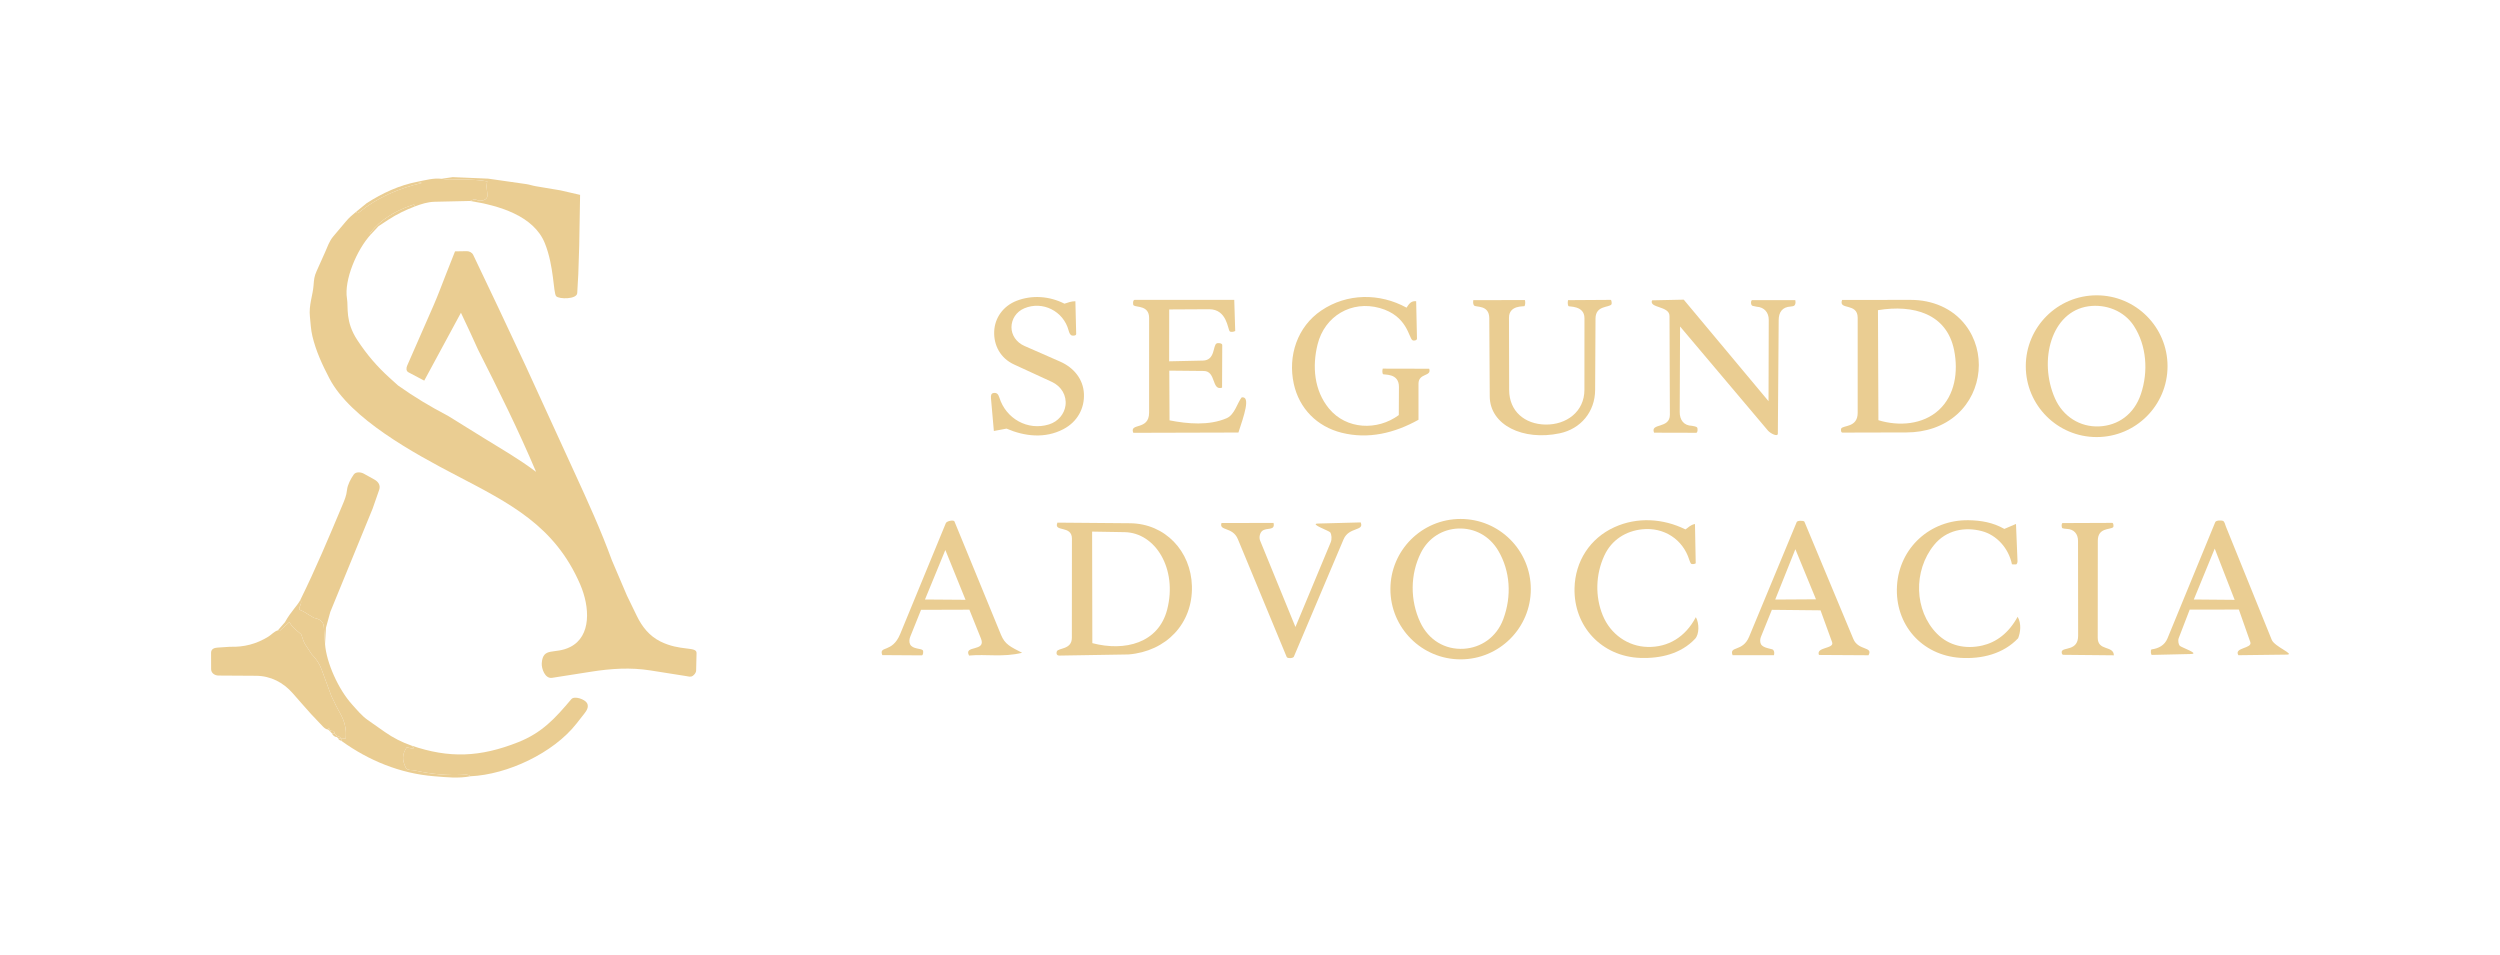
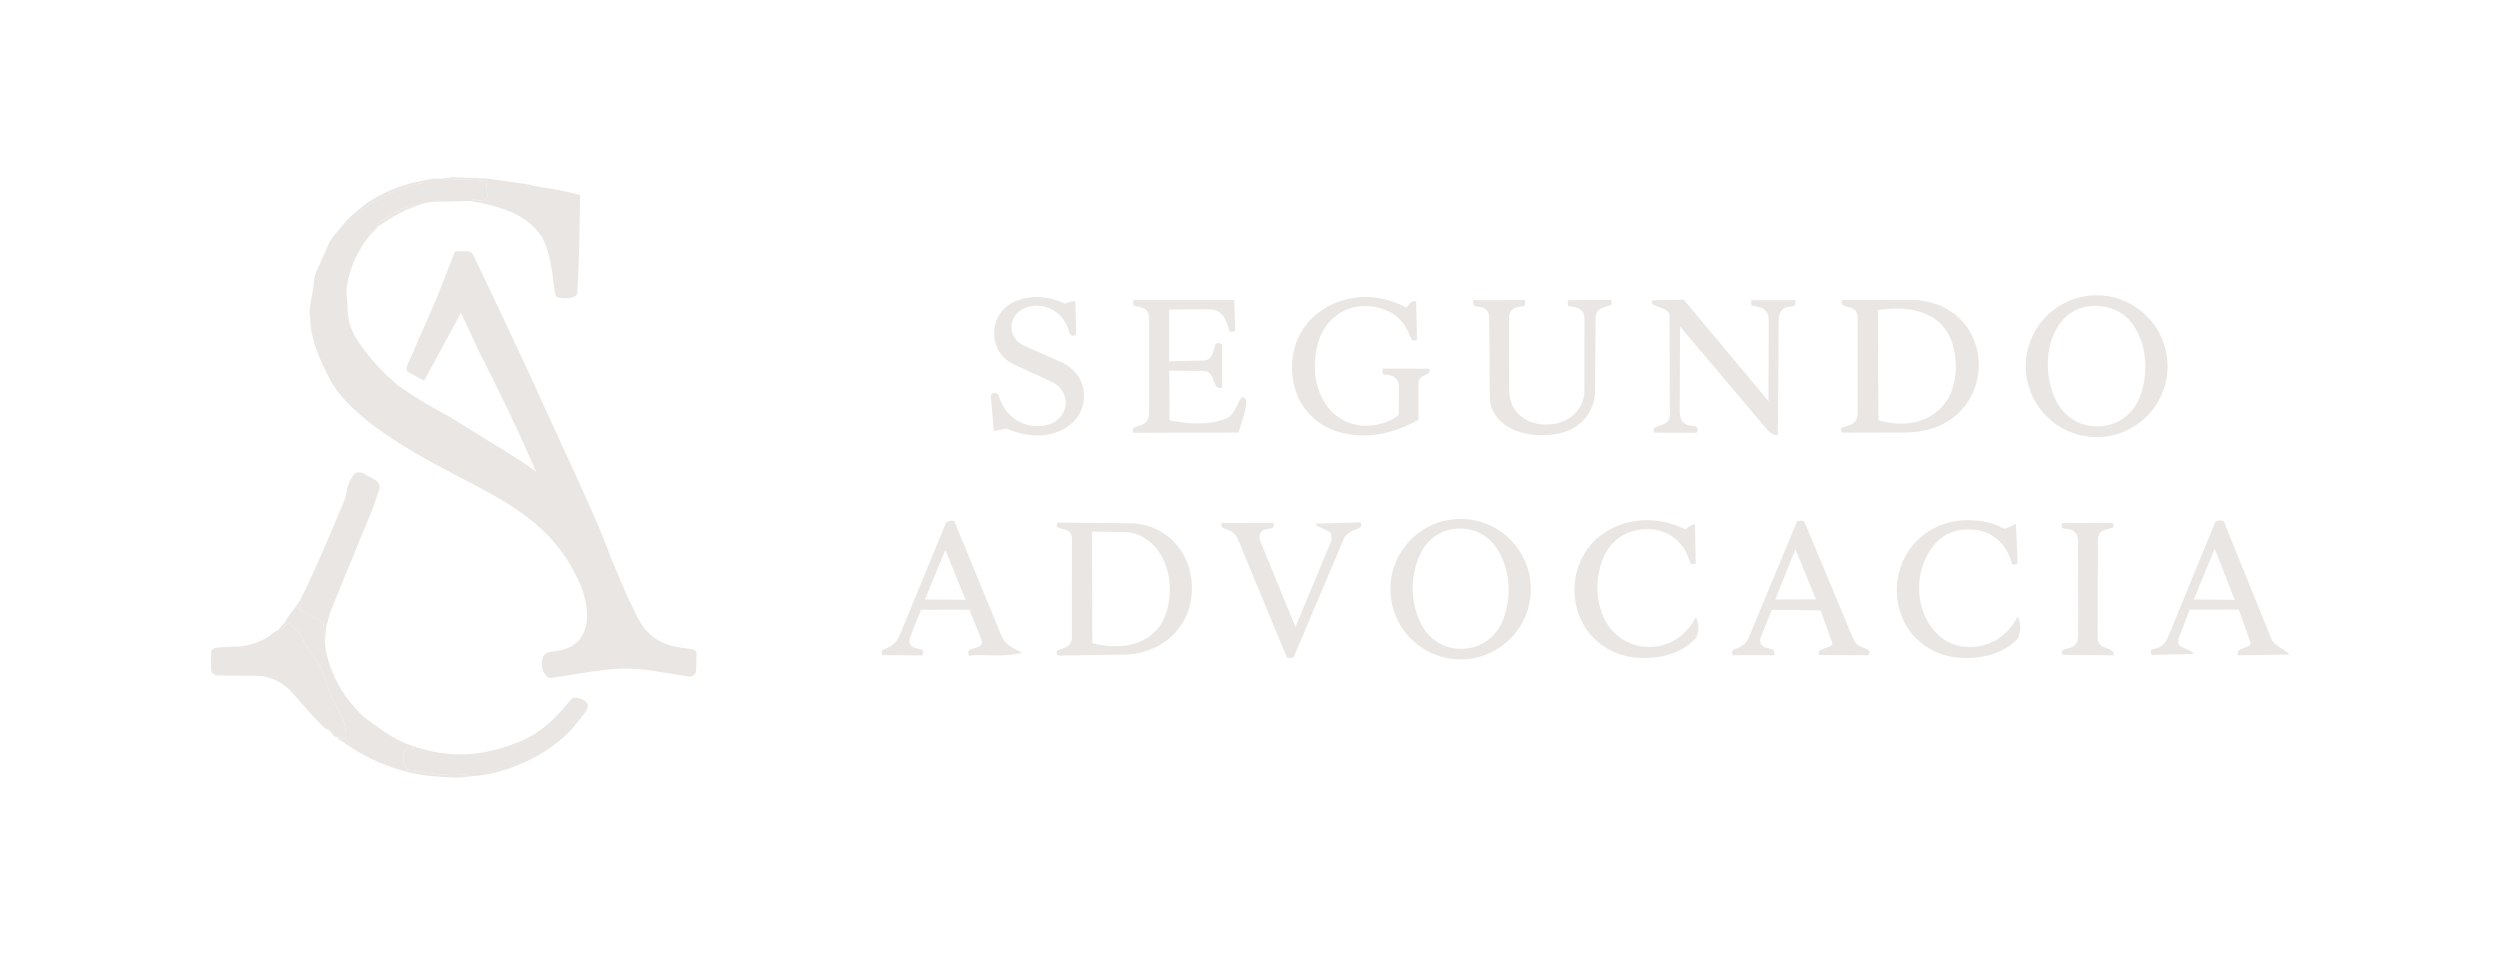
<svg xmlns="http://www.w3.org/2000/svg" id="Camada_1" data-name="Camada 1" viewBox="0 0 1829.36 698.59">
  <defs>
    <style>
      .cls-1 {
-         fill: #eacd92;
+         fill: #eae6e4;
      }
    </style>
  </defs>
  <g>
    <path class="cls-1" d="M323.07,130.83l5.44.68c9.66-.25,18.63-.37,28.07,1.22-1.17,4.08.2,7.47.04,10.68s-5.39,4.17-7.7,2.91c-2.29-1.24-3.83.71-4.99.74l-25.89.58c-5.13.12-9.86,1.67-14.52,3.44.27-1.08-.61-1.46-1.2-1.26l-1.71.59c-10.96,3.75-22.37,10.46-29.34,19.67-1.02,0-.74,1.27.2,1.34-10.45,11.24-19.81,33.67-17.57,47.04,1.1,6.61-1.45,16.71,7.61,30.46,7,10.62,14.17,19.03,23.49,27.48l6.23,5.64c11.78,8.37,23.76,15.57,36.58,22.25l26.78,16.6c12.76,7.91,25.29,15.02,37.68,24.39-13.12-30.96-27.53-59.94-42.48-89.46l-5.52-12.1-6.98-14.87-26.86,49.68-11.52-6.08c-1.85-.98-1.72-3.15-.96-4.9l19.38-44.24c3.3-7.54,5.92-14.79,8.94-22.42l6.69-16.95,8.61-.15c1.74-.03,3.86.96,4.7,2.73l18.36,38.56,19.75,42.08,36.16,78.92c9.8,21.37,19.19,41.93,27.22,63.95l11.02,25.84,7.2,14.82c3.91,8.06,9.23,14.71,17.3,18.72,14.56,7.22,26.54,3.43,26.42,8.45l-.31,12.77c-.04,1.79-1.48,3.2-2.42,3.88-1.51,1.09-2.93.52-4.75.23l-26.3-4.16c-14.59-2.31-28.75-1.36-43.29.92l-28.64,4.5c-5.21.81-7.85-6.81-7.56-10.77.89-12.16,9.53-6.11,20.82-11.8,15.65-7.9,14.38-29.37,7.32-45.74-18.66-43.23-51.76-59.47-91.2-80.09-30.41-15.89-76.9-41.15-92.31-70.66-5.25-10.06-9.81-19.89-12.46-30.91-1.15-4.81-1.3-9.39-1.81-14.13-.95-8.71,2.13-15.73,2.66-23.14.3-4.15.51-6.55,2.18-10.26l6.24-13.93c1.88-4.18,3-8.02,6.07-11.66l9.24-10.95c2.26-2.68,4.51-4.61,7.16-6.78.91,1.16,1.54.88,2.64,0,13.46-10.83,29.07-17.38,45.5-21.24-1.04-1.08-2.35-.36-2.83-.99C311.38,131.84,317.35,130.11,323.07,130.83Z" />
    <path class="cls-1" d="M249.44,540.2c-.47-1-1.85-1.35-2.89-1.72-.19-.38-.6-.65-.89-.94l-.94-.92c.11-.59-.18-1.56-.67-1.63l-2.07-.29c-.31-.04-.74-.99-.91-1.34-.3-.62-1.18-.36-.99.49-1.47-.12-2.75-1.11-3.98-2.41l-8.49-8.96-6.5-7.32-6.88-7.85c-6.93-7.91-16.15-12.74-26.87-12.81l-27.41-.17c-2.75-.01-5.45-1.73-5.46-4.66l-.04-11.99c0-2.6,2.01-3.63,4.61-3.8l9.3-.61c10.11.32,19.18-1.96,28.01-7.42,2.35-1.45,4.25-3.81,6.95-4.6.06.21.93.77,1.33.4l7.17-6.51c1.91,4.2,5.54,6.2,8.56,9.04.91,2.08,1.49,5.1,2.94,7.31l4.71,7.2c3.33,3.4,5.66,6.71,7.32,11.24l7.18,19.51,3.3,6.78c3.3,6.8,8.19,12.26,7.16,24.09L249.44,540.2Z" />
    <polygon class="cls-1" points="241.96 535.71 241.05 534.78 241.98 534.7 241.96 535.71" />
    <path class="cls-1" d="M244.72,536.62l.94.92c.25.27.56.77.89.94.1.21.05.66.02.9-1.72-.09-3.03-1.19-3.7-2.75h1.85Z" />
    <path class="cls-1" d="M249.44,540.2l.68,2.13c-.85-.62-2.29-.6-2.65-2.03L249.44,540.2Z" />
    <path class="cls-1" d="M343.93,147.06c1.16-.03,2.7-1.98,4.99-.74,2.31,1.26,7.53.39,7.7-2.91s-1.21-6.6-.04-10.68c-9.44-1.59-18.41-1.47-28.07-1.22l-5.44-.68,8.21-1.22,25.92,1.11,28,4.01c2.29.33,4.35,1.12,6.88,1.54l18.01,3.02,14.39,3.31-.64,37.14-.67,20.73c-.15,4.68-.63,9.12-.78,13.91s-13.48,4.62-15.42,2.35c-2.17-2.53-1.47-21.77-8.24-38.66C390.59,157.74,364.76,150.3,343.93,147.06Z" />
    <path class="cls-1" d="M237.85,471.27l-.88-12.56c-.31-4.38-3.59-5.85-7.27-6.6l-7.97-4.83c-.93-.56-2.42-.8-2.65-1.48-.61-1.78,2.44-4.29.8-7.04,11.04-22.35,20.69-45.34,30.47-68.65,1.72-4.12,3.12-7.15,3.6-11.73.38-3.65,2.72-8.03,4.86-11.1,1.61-2.33,5.38-1.79,7.35-.7l7.74,4.29c2.98,1.65,4.71,4.25,3.55,7.59l-4.79,13.74-30.97,75.58-3.16,11.5L237.85,471.27Z" />
    <path class="cls-1" d="M344.25,568.03c-.79-.78-2.11-1.27-3.65-1.17-12.78.81-24.73-.33-37.19-3.11-1.89-.42-5.43.18-6.5-2.05-2.78-5.77-2.66-9.59.68-14.82,1.75.21,3.05,1.1,5.35.59l-1.96-1.93c27.75,9.51,50.35,8.58,78.16-2.43,17.56-6.96,27.08-17.47,38.92-31.48,2.28-2.7,9.95.08,11.5,2.87,1.63,2.94-.61,5.92-1.99,7.68l-5.74,7.32C404.95,551.05,371.31,566.79,344.25,568.03Z" />
    <path class="cls-1" d="M237.85,471.27c.98,13.76,9.87,33.29,19.76,44.21,3.6,3.98,7.09,8.3,11.5,11.39l12.53,8.79c6.03,4.23,12.68,7.6,19.34,9.88l1.96,1.93c-2.3.51-3.6-.38-5.35-.59-3.34,5.23-3.46,9.05-.68,14.82,1.07,2.23,4.61,1.63,6.5,2.05,12.46,2.78,24.41,3.92,37.19,3.11,1.54-.1,2.86.39,3.65,1.17-8.84,1.71-17.36.73-26.87-.04-24.54-2-47.71-11.53-67.26-25.66l-.68-2.13,3.55.11c1.03-11.83-3.86-17.29-7.16-24.09l-3.3-6.78-7.18-19.51c-1.66-4.53-3.99-7.84-7.32-11.24l-4.71-7.2c-1.45-2.21-2.03-5.23-2.94-7.31-3.02-2.84-6.65-4.84-8.56-9.04l-7.17,6.51c-.4.37-1.27-.19-1.33-.4l5.17-5.93c4.63-8.31,9.15-12.02,11.39-16.56,1.64,2.75-1.41,5.26-.8,7.04.23.68,1.72.92,2.65,1.48l7.97,4.83c3.68.75,6.96,2.22,7.27,6.6L237.85,471.27Z" />
    <path class="cls-1" d="M241.98,534.7l-.93.08-.97-.93c-.19-.85.69-1.11.99-.49C241.24,533.71,241.67,534.66,241.98,534.7Z" />
    <path class="cls-1" d="M244.72,536.62h-1.85c-.14-.32-.65-.65-.91-.91l.02-1.01,2.07.29C244.54,535.06,244.83,536.03,244.72,536.62Z" />
    <path class="cls-1" d="M245.66,537.54l-.94-.92L245.66,537.54Z" />
    <path class="cls-1" d="M246.55,538.48c-.33-.17-.64-.67-.89-.94C245.95,537.83,246.36,538.1,246.55,538.48Z" />
    <path class="cls-1" d="M249.44,540.2l-1.97.1-.9-.92c.03-.24.08-.69-.02-.9C247.59,538.85,248.97,539.2,249.44,540.2Z" />
    <path class="cls-1" d="M305.65,132.95c.48.63,1.79-.09,2.83.99-16.43,3.86-32.04,10.41-45.5,21.24-1.1.88-1.73,1.16-2.64,0l8-6.54C280.07,141.17,292.17,135.56,305.65,132.95Z" />
    <path class="cls-1" d="M303.52,151.08c-6.8,2.6-13.07,5.59-19.32,9.68l-7.19,4.71-5.54,5.95c-.94-.07-1.22-1.34-.2-1.34,6.97-9.21,18.38-15.92,29.34-19.67l1.71-.59C302.91,149.62,303.79,150,303.52,151.08Z" />
  </g>
  <g>
    <path class="cls-1" d="M775.25,479.72c-2.36.04-2.32-1.94-1.94-3.02.99-2.76,11.01-1.14,11.01-10.01l.06-72.53c.01-10.16-13.72-4.46-10.6-11.73l53.04.45c25.89.21,44.69,20.53,45.36,45.99.73,27.42-18.79,47.78-46.39,50.02L775.25,479.72ZM854.09,445.96c7.59-29.57-8.46-56.17-31.21-56.56l-23.73-.41.16,81.63C823.05,476.86,847.75,470.67,854.09,445.96Z" />
    <path class="cls-1" d="M1120.16,431.11c0,28.37-23,51.37-51.37,51.37s-51.37-23-51.37-51.37,22.99-51.37,51.37-51.37S1120.16,402.74,1120.16,431.11ZM1100.02,453.06c6.26-16.86,5.13-35.1-3.62-50.01-6.45-11-17.53-16.84-29.61-16.29-11.14.51-21.5,6.66-27.06,17.74-7.92,15.79-7.96,34.86-.47,50.85,6.1,13.01,18.13,20.22,31.85,19.38C1083.54,473.97,1095.04,466.47,1100.02,453.06Z" />
    <path class="cls-1" d="M1415.26,398.76c-15.4,18.93-14.58,48.03,2.09,64.92,8.83,8.95,21.02,11.48,33.2,8.68,10.23-2.36,19.33-9.08,25.85-21.05,2.97,5.14,1.98,11.7.35,15.72-10.84,11.47-26.67,15.36-42.3,14.34-28.26-1.86-47.98-24.39-46.34-52.6,1.62-27.83,24.22-48.54,52.34-48.1,9.26.15,17.83,1.61,26.21,6.36l8.53-3.63,1.11,27.24c.05,1.02-.54,2.37-1.05,2.36l-3.01-.04c-2.46-11.96-11.27-21.44-21.9-24.28C1437.65,385.29,1424.12,387.86,1415.26,398.76Z" />
    <path class="cls-1" d="M1332.16,446.6l-35.61-.37-8,19.77c-.75,1.85-.71,3.88-.04,5.25.83,1.68,2.93,2.54,5.41,3.16l2.96.74c.84.21,1.86,1.68,1.2,4.27l-30.27.02c-2.7-7.03,7.38-2.12,12.09-13.49l34.86-83.99c.44-1.08,4.79-1.18,5.58-.28l35.84,85.92c3.63,8.68,14.69,5.34,11.09,11.88l-36.26-.22c-2.4-5.98,11.45-4.32,9.63-9.33L1332.16,446.6ZM1328.83,438.54l-15.08-36.67-14.75,36.86L1328.83,438.54Z" />
    <path class="cls-1" d="M1173.94,406.57c-6.44,13.99-6.72,29.94-1.21,43.54,5.74,14.17,18.73,22.95,32.85,23.28,15.06.37,27.72-7.22,35.35-21.79,2.66,4.74,2.44,12.64-.54,15.82-10.35,11.03-25.36,14.52-40.05,14.01-28.2-.98-48.88-22.97-48.19-51.11.48-19.52,11.2-36.38,29.2-44.56,16.64-7.56,35.5-6.48,51.97,1.64,2.37-1.58,3.56-3.27,6.97-3.97l.54,28.6c.02.72-3.04,1.04-3.47.38-.37-.56-.78-1.27-1.21-2.66-4.67-15.11-18.57-24.09-34.44-22.44C1189.83,388.53,1179.31,394.91,1173.94,406.57Z" />
    <path class="cls-1" d="M709.33,446.13l-35.36.11-7.88,19.61c-.78,1.93-.91,4.07-.12,5.65,1.77,3.58,8.19,2.92,9.27,4.31.61.78.29,3.76-.7,3.75l-28.93-.19c-2.75-7.18,7.22-1.16,13.1-15.44l33.4-81.12c.63-1.54,5.4-2.53,6.26-1.36l34.1,83.06c2.93,7.14,6.98,8.78,15.47,13.16-14.17,3.47-26.21.82-38.83,2.03-4.3-7.86,12.68-2.53,8.74-12.36L709.33,446.13ZM706.52,438.9l-14.77-36.45-14.9,36.23L706.52,438.9Z" />
    <path class="cls-1" d="M964.41,383.1l31.24-.83c2.91,6.53-8.58,3.1-12.52,12.42l-36.35,85.82c-.55,1.3-4.74,1.44-5.25.23l-35.74-86.25c-3.83-9.23-14-5.76-11.96-11.79l38.08-.04c1.34,6.06-5.08,3.05-8.39,5.91-1.52,1.32-2.44,4.55-1.43,7.03l25.84,63.19,25.81-61.96c.96-2.32.7-5.64-.34-7.26C972.64,388.39,957.85,383.28,964.41,383.1Z" />
    <path class="cls-1" d="M1638.27,446.03l-35.98.06-8.02,20.83c-.72,1.88-.14,4.6.74,5.62.98,1.13,14.96,5.88,8.19,6.03l-28.56.66c-.87-.03-1.05-3.68-.29-4.03,5.17-.68,9.59-2.95,11.69-8.06l35.02-85.22c.94-1.28,4.39-1.22,5.46-.82,1.33.49,1.54,2.41,2.31,4.31l33.49,82.75c2.05,5.07,17.44,10.77,11.04,10.85l-35.45.44c-3.47-5.8,10.46-4.73,8.74-9.61L1638.27,446.03ZM1635.19,438.94l-14.58-37.5-15.3,37.24L1635.19,438.94Z" />
    <path class="cls-1" d="M1546.81,479.52l-36.99-.36c-1.21-.01-1.3-1.95-1.13-2.48,1.02-3.29,11.98-.14,11.97-11.51l-.08-69.39c0-5.13-3.03-8.61-8.24-8.76-.92-.03-2.52-.25-3.09-.47-.83-.33-.92-3.42-.04-3.79l36.41-.15c.9,0,1.24,2.72.59,3.25-2.29,1.86-11.14.15-11.15,9.83l-.06,71C1534.99,476.62,1546.62,472.15,1546.81,479.52Z" />
    <g>
      <path class="cls-1" d="M1348.18,316.55c-1.25,0-1.16-2.44-.91-2.93,1.34-2.61,12.08-.53,12.08-11.57v-69.49c0-11.42-14.34-5.27-11.41-13.09l50.25-.03c15.52-.01,30.5,5.99,40.06,18.46,15.03,19.61,12.38,48.39-5.89,65.05-10.14,9.26-23.59,13.45-37.14,13.48L1348.18,316.55ZM1429.91,256.24c-5.36-26.71-29.66-33.57-55.72-29.28l.32,80.52c14.98,4.59,32.55,3.29,44.24-7.47C1430.48,289.21,1433.09,272.08,1429.91,256.24Z" />
      <path class="cls-1" d="M1586.08,267.96c0,28.64-23.22,51.86-51.86,51.86s-51.86-23.22-51.86-51.86,23.22-51.86,51.86-51.86S1586.08,239.32,1586.08,267.96ZM1566.61,288.29c5.54-16.56,4.14-35.45-5.14-49.79-7.25-11.18-20.66-16.16-33.28-14.37-27.21,3.86-36.68,39.76-24.5,67.35,5.91,13.38,18.43,21.13,32.26,20.54C1549.85,311.43,1561.63,303.22,1566.61,288.29Z" />
      <path class="cls-1" d="M1293.65,315.04l-64.27-76.13-.26,62.65c-.02,5.64,2.88,9.86,8.99,10.03,1.1.19,2.97.52,3.61,1.07.8.68.56,4.04-.5,4.03l-30.86-.08c-3.03-7.34,11.59-2.59,11.56-13.12l-.27-72.27c-.02-7.48-15.21-5.64-12.77-11.46l23.19-.49,62.04,74.29.16-59.52c.02-5.42-3.3-9.26-8.82-9.6l-2.92-.61c-1.67-.34-1.46-4.2-.41-4.2h31.57c.54,2.3-.19,3.51-.74,3.99-.45.4-1.7.63-2.58.68-6.26.34-8.79,4.19-8.83,9.88l-.61,83.09C1300.91,319.98,1295.42,317.14,1293.65,315.04Z" />
      <path class="cls-1" d="M1023.67,283.14c.05-10.55-11.24-8.56-11.73-9.43-.35-.64-.64-2.12-.13-3.97l34.01.08c1.95,5.94-7.84,2.92-7.85,11.01v26.33c-17.62,9.82-36.7,14.39-56.22,9.5-18.03-4.52-31.08-17.7-35.03-35.81-4.46-20.43,2.55-41.76,20.12-53.63,18.85-12.73,42.63-12.92,62.39-2.09,1.86-2.82,3.28-5.04,7.04-4.74l.59,27.37c.03,1.32-2.24,1.82-3.28,1.19-2.83-1.73-3.61-17.87-23.99-23.56-20.56-5.73-40.24,5.76-45.44,26.56-4.03,16.1-2.57,33.73,8.27,46.94,12.75,15.54,35.52,16.4,51.14,4.84L1023.67,283.14Z" />
      <path class="cls-1" d="M880.87,271.46l-25.25-.25.18,36.38c13.24,2.59,28.84,4.01,41.8-1.57,5.85-2.52,7.85-11.32,10.98-15.24,6.77-1.06,1.71,13.33-2.37,25.72l-76.93.21c-3.07-7.6,11.56-1.43,11.57-14.76l.01-69.28c0-9.26-9.15-7.68-11.25-9.14-.87-.61-.64-4.09.6-4.09h72.95s.7,22.78.7,22.78c-1.49.76-3.35.89-4.04.17-1.48-1.54-1.99-16.19-15.09-16.11l-29.17.16-.05,37.95,24.73-.54c9.11-.2,7.16-11.05,10.01-12.53,1.11-.58,4.13-.21,4.12,1.14l-.13,31.22C886.45,286.15,890.02,271.55,880.87,271.46Z" />
      <path class="cls-1" d="M1147.4,219.63l31.21-.2c.62,0,.95,2.74.59,3.25-1.8,2.57-11.64.64-11.69,10.43l-.28,52.28c-.09,15.91-10.47,28.42-25.9,31.68-26.91,5.68-51.09-6.05-51.22-27l-.34-57.23c-.05-9.99-9.79-7.79-11.11-9.3-.42-.47-.98-1.68-.58-3.91l37.8-.06c.43,2.14.07,3.87-.34,4.43-.32.44-11.38-.96-11.35,8.54l.12,52.82c.04,15.59,11.42,25.05,26.57,25.31,15.27.27,28.5-9.39,28.51-25.4l.03-52.45c0-9.4-11.34-8.21-11.72-8.82S1146.95,221.74,1147.4,219.63Z" />
      <path class="cls-1" d="M778.1,314.05c-13.37,6.99-28.25,5.34-41.58-.42l-9.27,1.75-2.11-23.9c-.21-2.32.21-3.68,2.03-3.93,2.09-.28,3.27.72,4.07,3.27,4.83,15.62,20.78,24.52,36.31,19.76,6.92-2.13,11.31-7.82,12.12-13.87.97-7.29-3.02-14.06-10.02-17.28l-27.66-12.74c-9.84-4.53-14.94-13.87-14.49-24.29.41-9.58,6.35-18.39,16.4-22.3,11.35-4.4,24.11-3.43,35.01,2.12,2.8-.84,4.61-1.74,8-1.8l.58,23.93c.03,1.37-2.26,1.34-3.03,1.18-1.28-.27-1.99-1.78-2.52-3.73-3.76-14.17-18.99-21.82-32.37-16.21-6.04,2.53-9.37,8.07-9.43,13.78s3.54,11.16,9.45,13.75l26.09,11.45c10.26,4.5,16.99,13.02,17.48,23.54S788.55,308.58,778.1,314.05Z" />
    </g>
  </g>
</svg>
